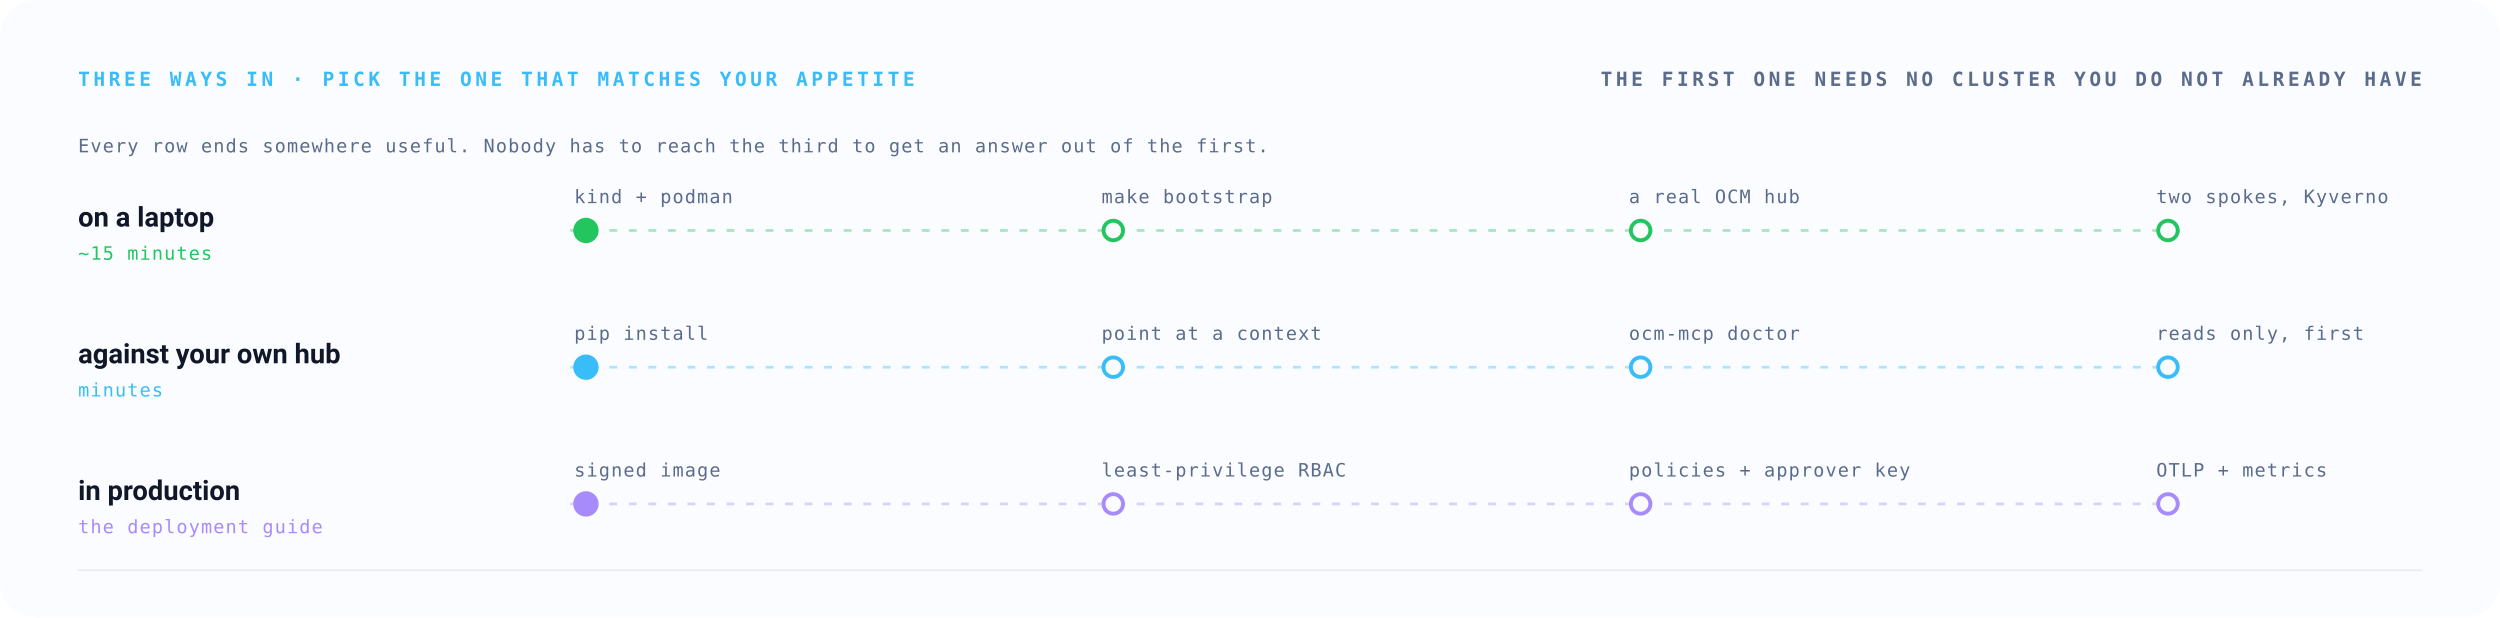
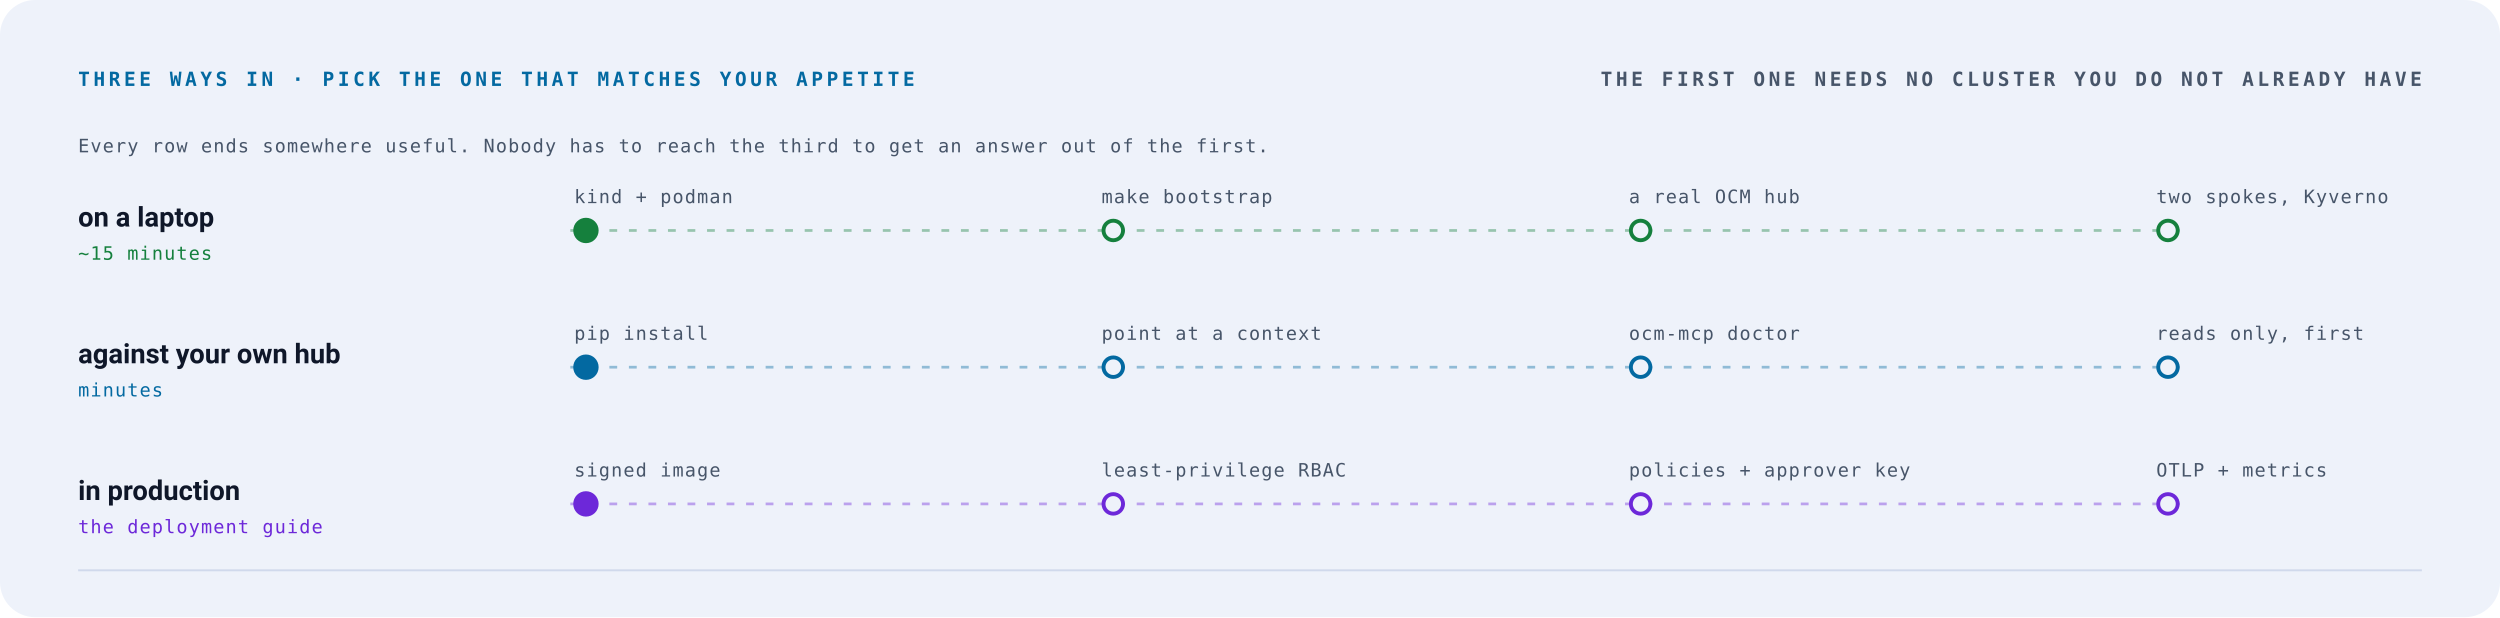
<svg xmlns="http://www.w3.org/2000/svg" viewBox="0 0 1280 316" role="img" aria-label="Three deployment paths: a full OCM hub on a laptop in about fifteen minutes, the server pointed at a hub you already run, and a production install with a signed image, least-privilege RBAC, policies and telemetry.">
  <style>
    .mono{font-family:ui-monospace,SFMono-Regular,Menlo,Consolas,monospace}
    .sans{font-family:system-ui,-apple-system,Segoe UI,Roboto,sans-serif}
    .b{font-size:12px;font-weight:700}.xs{font-size:9.5px;letter-spacing:.06em}
    .s{font-size:11px}.cap{font-size:10px;font-weight:700;letter-spacing:.18em}
    .num{font-size:22px;font-weight:700}
    @keyframes dash{to{stroke-dashoffset:-40}}
    @keyframes glow{0%,100%{opacity:.22}50%{opacity:.44}}
-     @keyframes blip{0%,100%{opacity:.25}50%{opacity:1}}
+     @keyframes blip{0%,100%{opacity:.5}50%{opacity:1}}
    .wire{animation:dash 1.6s linear infinite}
    .glow{animation:glow 4s ease-in-out infinite}

    @keyframes travel{0%,6%{transform:translateX(0);opacity:0}10%{opacity:1}
      26%,32%{transform:translateX(270px)}48%,54%{transform:translateX(540px)}
      70%,88%{transform:translateX(810px)}94%,100%{transform:translateX(810px);opacity:0}}
    .run{animation:travel 10s ease-in-out infinite}
    .g1{animation-delay:.8s}.g2{animation-delay:1.6s}
    @media (prefers-reduced-motion:reduce){.run{opacity:1;transform:translateX(810px)}}

    @media (prefers-reduced-motion:reduce){*{animation:none!important}}
  </style>
-   <rect width="1280" height="316" rx="18" fill="#fbfcff" />
-   <text x="40" y="44" text-anchor="start" class="mono cap" fill="#38bdf8">THREE WAYS IN · PICK THE ONE THAT MATCHES YOUR APPETITE</text>
-   <text x="1240" y="44" text-anchor="end" class="mono cap" fill="#5a6b8c">THE FIRST ONE NEEDS NO CLUSTER YOU DO NOT ALREADY HAVE</text>
-   <text x="40" y="78" class="mono xs" fill="#5a6b8c">Every row ends somewhere useful. Nobody has to reach the third to get an answer out of the first.</text>
+   <rect width="1280" height="316" rx="18" fill="#eef2fa" />
+   <text x="40" y="44" text-anchor="start" class="mono cap" fill="#0369a1">THREE WAYS IN · PICK THE ONE THAT MATCHES YOUR APPETITE</text>
+   <text x="1240" y="44" text-anchor="end" class="mono cap" fill="#475569">THE FIRST ONE NEEDS NO CLUSTER YOU DO NOT ALREADY HAVE</text>
+   <text x="40" y="78" class="mono xs" fill="#475569">Every row ends somewhere useful. Nobody has to reach the third to get an answer out of the first.</text>
  <g>
    <text x="40" y="116" class="sans" font-size="14" font-weight="700" fill="#0f1729">on a laptop</text>
-     <text x="40" y="133" class="mono xs" fill="#22c55e">~15 minutes</text>
-     <line class="wire" x1="292" y1="118" x2="1118" y2="118" stroke="#22c55e" stroke-width="1.4" stroke-dasharray="4 6" opacity=".4" />
-     <circle cx="300" cy="118" r="5" fill="#fbfcff" stroke="#22c55e" stroke-width="2" />
-     <text x="294" y="104" class="mono xs" fill="#5a6b8c">kind + podman</text>
-     <circle cx="570" cy="118" r="5" fill="#fbfcff" stroke="#22c55e" stroke-width="2" />
-     <text x="564" y="104" class="mono xs" fill="#5a6b8c">make bootstrap</text>
-     <circle cx="840" cy="118" r="5" fill="#fbfcff" stroke="#22c55e" stroke-width="2" />
-     <text x="834" y="104" class="mono xs" fill="#5a6b8c">a real OCM hub</text>
-     <circle cx="1110" cy="118" r="5" fill="#fbfcff" stroke="#22c55e" stroke-width="2" />
-     <text x="1104" y="104" class="mono xs" fill="#5a6b8c">two spokes, Kyverno</text>
+     <text x="40" y="133" class="mono xs" fill="#15803d">~15 minutes</text>
+     <line class="wire" x1="292" y1="118" x2="1118" y2="118" stroke="#15803d" stroke-width="1.4" stroke-dasharray="4 6" opacity=".4" />
+     <circle cx="300" cy="118" r="5" fill="#eef2fa" stroke="#15803d" stroke-width="2" />
+     <text x="294" y="104" class="mono xs" fill="#475569">kind + podman</text>
+     <circle cx="570" cy="118" r="5" fill="#eef2fa" stroke="#15803d" stroke-width="2" />
+     <text x="564" y="104" class="mono xs" fill="#475569">make bootstrap</text>
+     <circle cx="840" cy="118" r="5" fill="#eef2fa" stroke="#15803d" stroke-width="2" />
+     <text x="834" y="104" class="mono xs" fill="#475569">a real OCM hub</text>
+     <circle cx="1110" cy="118" r="5" fill="#eef2fa" stroke="#15803d" stroke-width="2" />
+     <text x="1104" y="104" class="mono xs" fill="#475569">two spokes, Kyverno</text>
    <g class="run g0">
-       <circle cx="300" cy="118" r="6.5" fill="#22c55e" />
+       <circle cx="300" cy="118" r="6.5" fill="#15803d" />
    </g>
  </g>
  <g>
    <text x="40" y="186" class="sans" font-size="14" font-weight="700" fill="#0f1729">against your own hub</text>
-     <text x="40" y="203" class="mono xs" fill="#38bdf8">minutes</text>
-     <line class="wire" x1="292" y1="188" x2="1118" y2="188" stroke="#38bdf8" stroke-width="1.4" stroke-dasharray="4 6" opacity=".4" />
-     <circle cx="300" cy="188" r="5" fill="#fbfcff" stroke="#38bdf8" stroke-width="2" />
-     <text x="294" y="174" class="mono xs" fill="#5a6b8c">pip install</text>
-     <circle cx="570" cy="188" r="5" fill="#fbfcff" stroke="#38bdf8" stroke-width="2" />
-     <text x="564" y="174" class="mono xs" fill="#5a6b8c">point at a context</text>
-     <circle cx="840" cy="188" r="5" fill="#fbfcff" stroke="#38bdf8" stroke-width="2" />
-     <text x="834" y="174" class="mono xs" fill="#5a6b8c">ocm-mcp doctor</text>
-     <circle cx="1110" cy="188" r="5" fill="#fbfcff" stroke="#38bdf8" stroke-width="2" />
-     <text x="1104" y="174" class="mono xs" fill="#5a6b8c">reads only, first</text>
+     <text x="40" y="203" class="mono xs" fill="#0369a1">minutes</text>
+     <line class="wire" x1="292" y1="188" x2="1118" y2="188" stroke="#0369a1" stroke-width="1.4" stroke-dasharray="4 6" opacity=".4" />
+     <circle cx="300" cy="188" r="5" fill="#eef2fa" stroke="#0369a1" stroke-width="2" />
+     <text x="294" y="174" class="mono xs" fill="#475569">pip install</text>
+     <circle cx="570" cy="188" r="5" fill="#eef2fa" stroke="#0369a1" stroke-width="2" />
+     <text x="564" y="174" class="mono xs" fill="#475569">point at a context</text>
+     <circle cx="840" cy="188" r="5" fill="#eef2fa" stroke="#0369a1" stroke-width="2" />
+     <text x="834" y="174" class="mono xs" fill="#475569">ocm-mcp doctor</text>
+     <circle cx="1110" cy="188" r="5" fill="#eef2fa" stroke="#0369a1" stroke-width="2" />
+     <text x="1104" y="174" class="mono xs" fill="#475569">reads only, first</text>
    <g class="run g1">
-       <circle cx="300" cy="188" r="6.5" fill="#38bdf8" />
+       <circle cx="300" cy="188" r="6.5" fill="#0369a1" />
    </g>
  </g>
  <g>
    <text x="40" y="256" class="sans" font-size="14" font-weight="700" fill="#0f1729">in production</text>
-     <text x="40" y="273" class="mono xs" fill="#a78bfa">the deployment guide</text>
-     <line class="wire" x1="292" y1="258" x2="1118" y2="258" stroke="#a78bfa" stroke-width="1.4" stroke-dasharray="4 6" opacity=".4" />
-     <circle cx="300" cy="258" r="5" fill="#fbfcff" stroke="#a78bfa" stroke-width="2" />
-     <text x="294" y="244" class="mono xs" fill="#5a6b8c">signed image</text>
-     <circle cx="570" cy="258" r="5" fill="#fbfcff" stroke="#a78bfa" stroke-width="2" />
-     <text x="564" y="244" class="mono xs" fill="#5a6b8c">least-privilege RBAC</text>
-     <circle cx="840" cy="258" r="5" fill="#fbfcff" stroke="#a78bfa" stroke-width="2" />
-     <text x="834" y="244" class="mono xs" fill="#5a6b8c">policies + approver key</text>
-     <circle cx="1110" cy="258" r="5" fill="#fbfcff" stroke="#a78bfa" stroke-width="2" />
-     <text x="1104" y="244" class="mono xs" fill="#5a6b8c">OTLP + metrics</text>
+     <text x="40" y="273" class="mono xs" fill="#6d28d9">the deployment guide</text>
+     <line class="wire" x1="292" y1="258" x2="1118" y2="258" stroke="#6d28d9" stroke-width="1.4" stroke-dasharray="4 6" opacity=".4" />
+     <circle cx="300" cy="258" r="5" fill="#eef2fa" stroke="#6d28d9" stroke-width="2" />
+     <text x="294" y="244" class="mono xs" fill="#475569">signed image</text>
+     <circle cx="570" cy="258" r="5" fill="#eef2fa" stroke="#6d28d9" stroke-width="2" />
+     <text x="564" y="244" class="mono xs" fill="#475569">least-privilege RBAC</text>
+     <circle cx="840" cy="258" r="5" fill="#eef2fa" stroke="#6d28d9" stroke-width="2" />
+     <text x="834" y="244" class="mono xs" fill="#475569">policies + approver key</text>
+     <circle cx="1110" cy="258" r="5" fill="#eef2fa" stroke="#6d28d9" stroke-width="2" />
+     <text x="1104" y="244" class="mono xs" fill="#475569">OTLP + metrics</text>
    <g class="run g2">
-       <circle cx="300" cy="258" r="6.5" fill="#a78bfa" />
+       <circle cx="300" cy="258" r="6.5" fill="#6d28d9" />
    </g>
  </g>
-   <line x1="40" y1="292" x2="1240" y2="292" stroke="#dfe6f5" opacity=".7" />
+   <line x1="40" y1="292" x2="1240" y2="292" stroke="#c3cee6" opacity=".7" />
</svg>
